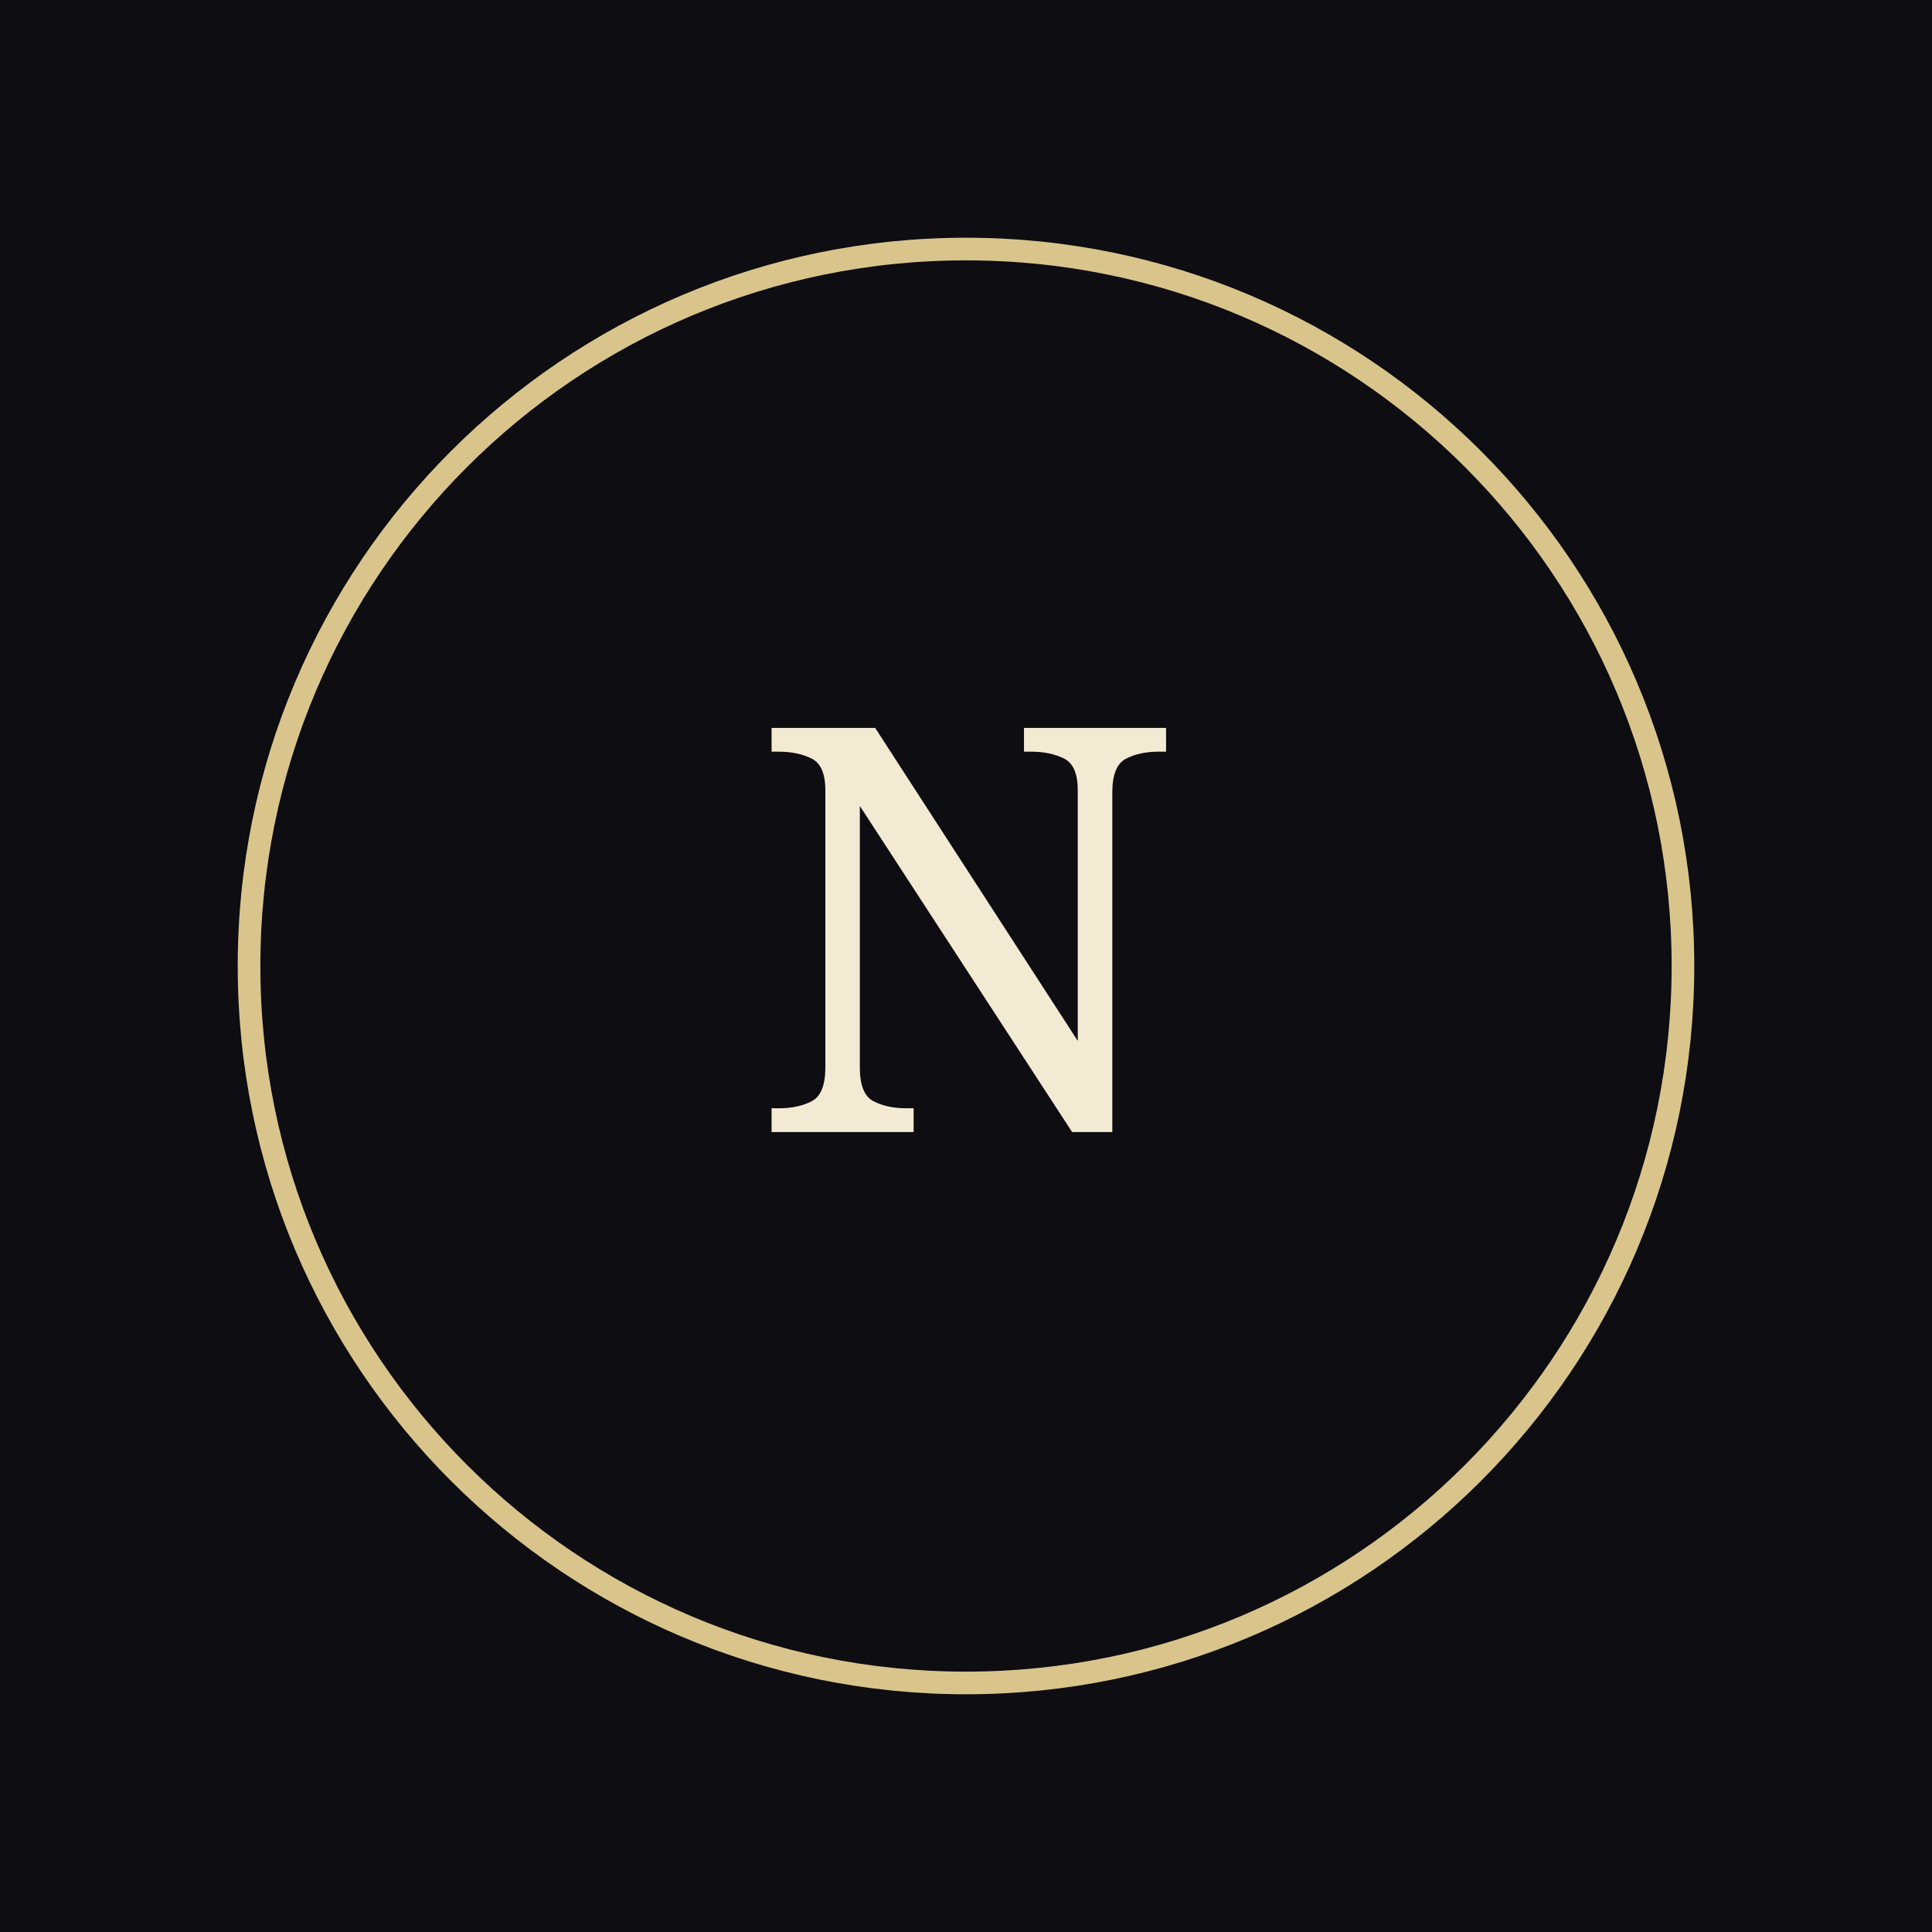
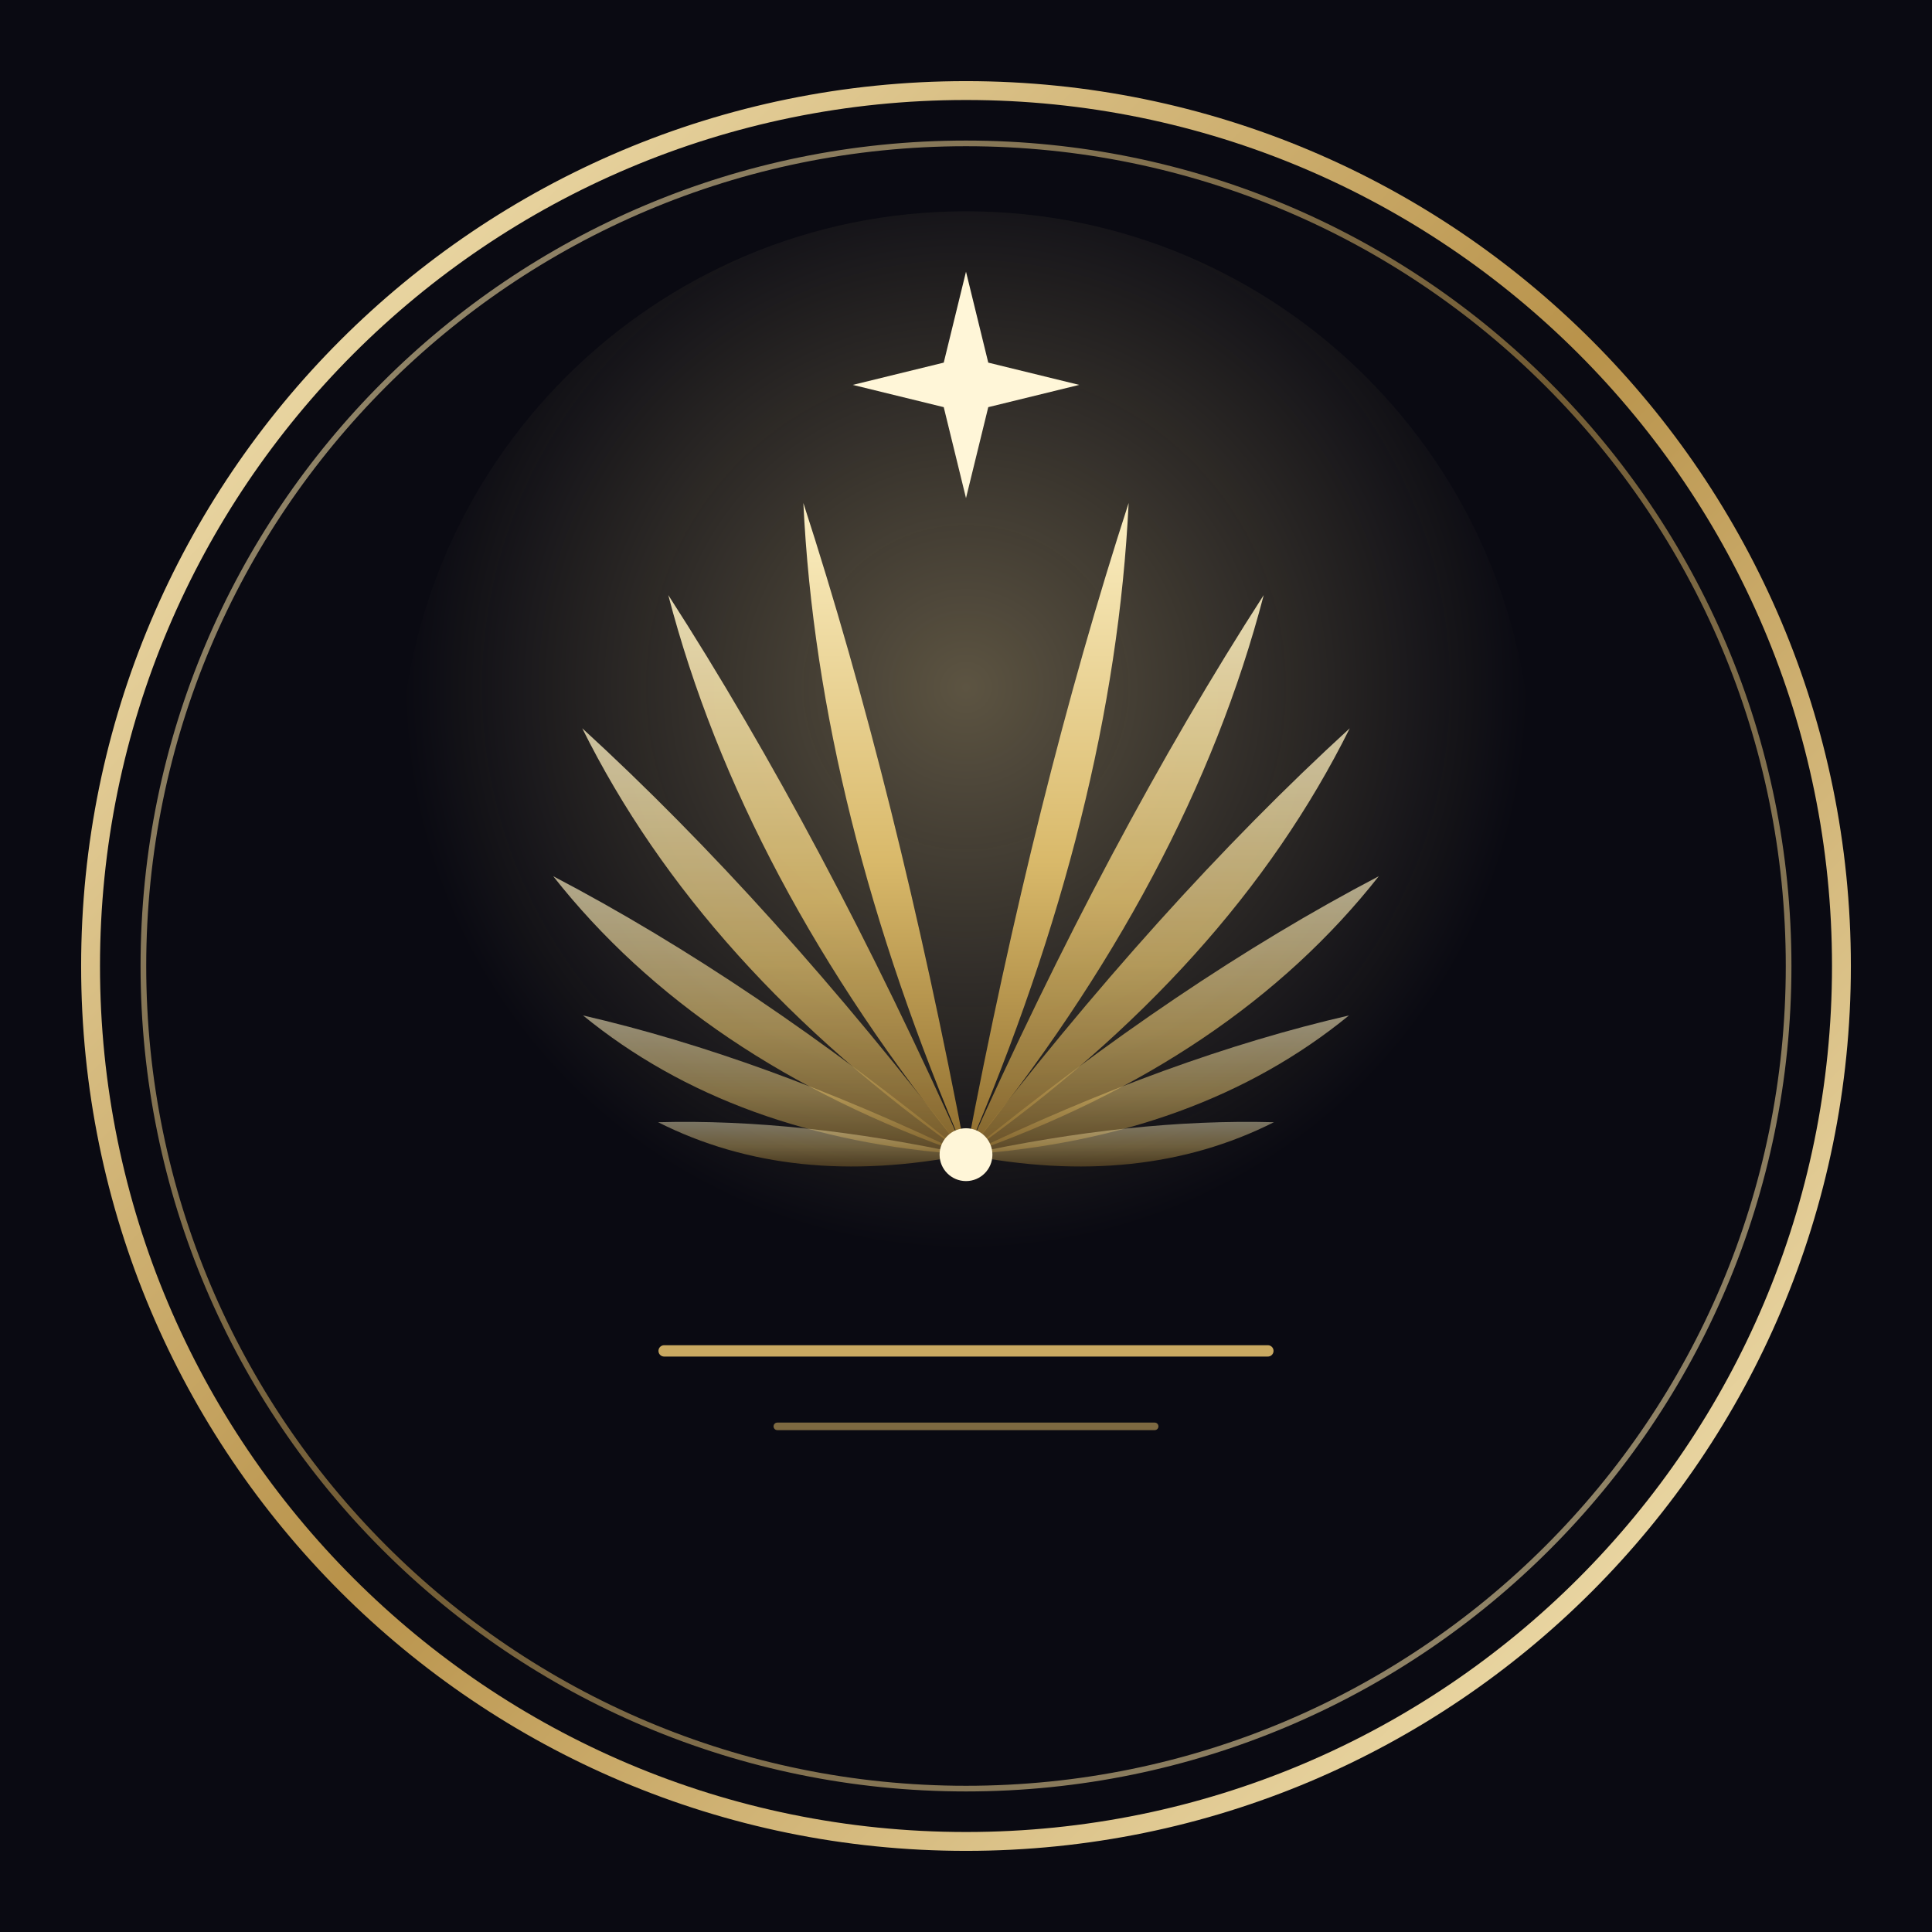
<svg xmlns="http://www.w3.org/2000/svg" viewBox="0 0 512 512">
-   <rect width="512" height="512" fill="#0d0d12" />
-   <circle cx="256" cy="256" r="190" fill="none" stroke="#d9c58b" stroke-width="6" />
-   <text x="256" y="300" font-family="Georgia,serif" font-size="150" fill="#f2ead3" text-anchor="middle">N</text>
+   <defs>
+     <linearGradient id="oro" x1="0" y1="0" x2="0" y2="1">
+       <stop offset="0" stop-color="#fbeec2" />
+       <stop offset=".55" stop-color="#d9b96a" />
+       <stop offset="1" stop-color="#8f6d2e" />
+     </linearGradient>
+     <linearGradient id="aro" x1="0" y1="0" x2="1" y2="1">
+       <stop offset="0" stop-color="#fbeec2" />
+       <stop offset=".5" stop-color="#b8924a" />
+       <stop offset="1" stop-color="#fbeec2" />
+     </linearGradient>
+     <radialGradient id="halo" cx=".5" cy=".42" r=".5">
+       <stop offset="0" stop-color="#f4dc9a" stop-opacity=".35" />
+       <stop offset="1" stop-color="#f4dc9a" stop-opacity="0" />
+     </radialGradient>
+   </defs>
+   <rect width="512" height="512" fill="#0a0a12" />
+   <circle cx="256" cy="256" r="232" fill="none" stroke="url(#aro)" stroke-width="5" />
+   <circle cx="256" cy="256" r="218" fill="none" stroke="url(#aro)" stroke-width="1.5" opacity=".6" />
+   <g transform="translate(0,6)">
+     <circle cx="256" cy="200" r="150" fill="url(#halo)" />
+     <g id="alas">
+       <path d="M256,300 Q295.2,208.9 299.1,127.3 Q274.3,203.7 256,300Z" fill="url(#oro)" opacity="1.00" />
+       <path d="M256,300 Q315.3,226.9 334.9,151.7 Q293.8,215.5 256,300Z" fill="url(#oro)" opacity="0.89" />
+       <path d="M256,300 Q326.1,250.6 357.7,187.0 Q307.0,233.4 256,300Z" fill="url(#oro)" opacity="0.78" />
+       <path d="M256,300 Q326.8,275.2 365.4,226.2 Q312.5,253.9 256,300Z" fill="url(#oro)" opacity="0.67" />
+       <path d="M256,300 Q317.6,295.7 357.5,263.1 Q309.8,274.1 256,300Z" fill="url(#oro)" opacity="0.56" />
+       <path d="M256,300 Q302.3,309.2 337.6,291.4 Q300.3,290.4 256,300Z" fill="url(#oro)" opacity="0.45" />
+       <path d="M256,300 Q216.8,208.9 212.9,127.3 Q237.7,203.7 256,300Z" fill="url(#oro)" opacity="1.00" />
+       <path d="M256,300 Q196.7,226.9 177.1,151.7 Q218.2,215.5 256,300Z" fill="url(#oro)" opacity="0.89" />
+       <path d="M256,300 Q185.9,250.6 154.3,187.0 Q205.0,233.4 256,300Z" fill="url(#oro)" opacity="0.78" />
+       <path d="M256,300 Q185.2,275.2 146.6,226.2 Q199.5,253.9 256,300Z" fill="url(#oro)" opacity="0.67" />
+       <path d="M256,300 Q194.4,295.7 154.5,263.1 Q202.2,274.1 256,300Z" fill="url(#oro)" opacity="0.56" />
+       <path d="M256,300 Q209.7,309.2 174.4,291.4 Q211.7,290.4 256,300Z" fill="url(#oro)" opacity="0.45" />
+     </g>
+     <circle cx="256" cy="300" r="7" fill="#fff6d8" />
+     <polygon points="256.0,66.0 261.9,90.1 286.0,96.0 261.9,101.9 256.0,126.0 250.1,101.9 226.0,96.0 250.1,90.1" fill="#fff6d8" />
+     <path d="M176 352 H336" stroke="#c9a961" stroke-width="3" stroke-linecap="round" />
+     <path d="M206 372 H306" stroke="#c9a961" stroke-width="2" stroke-linecap="round" opacity=".6" />
+   </g>
</svg>
